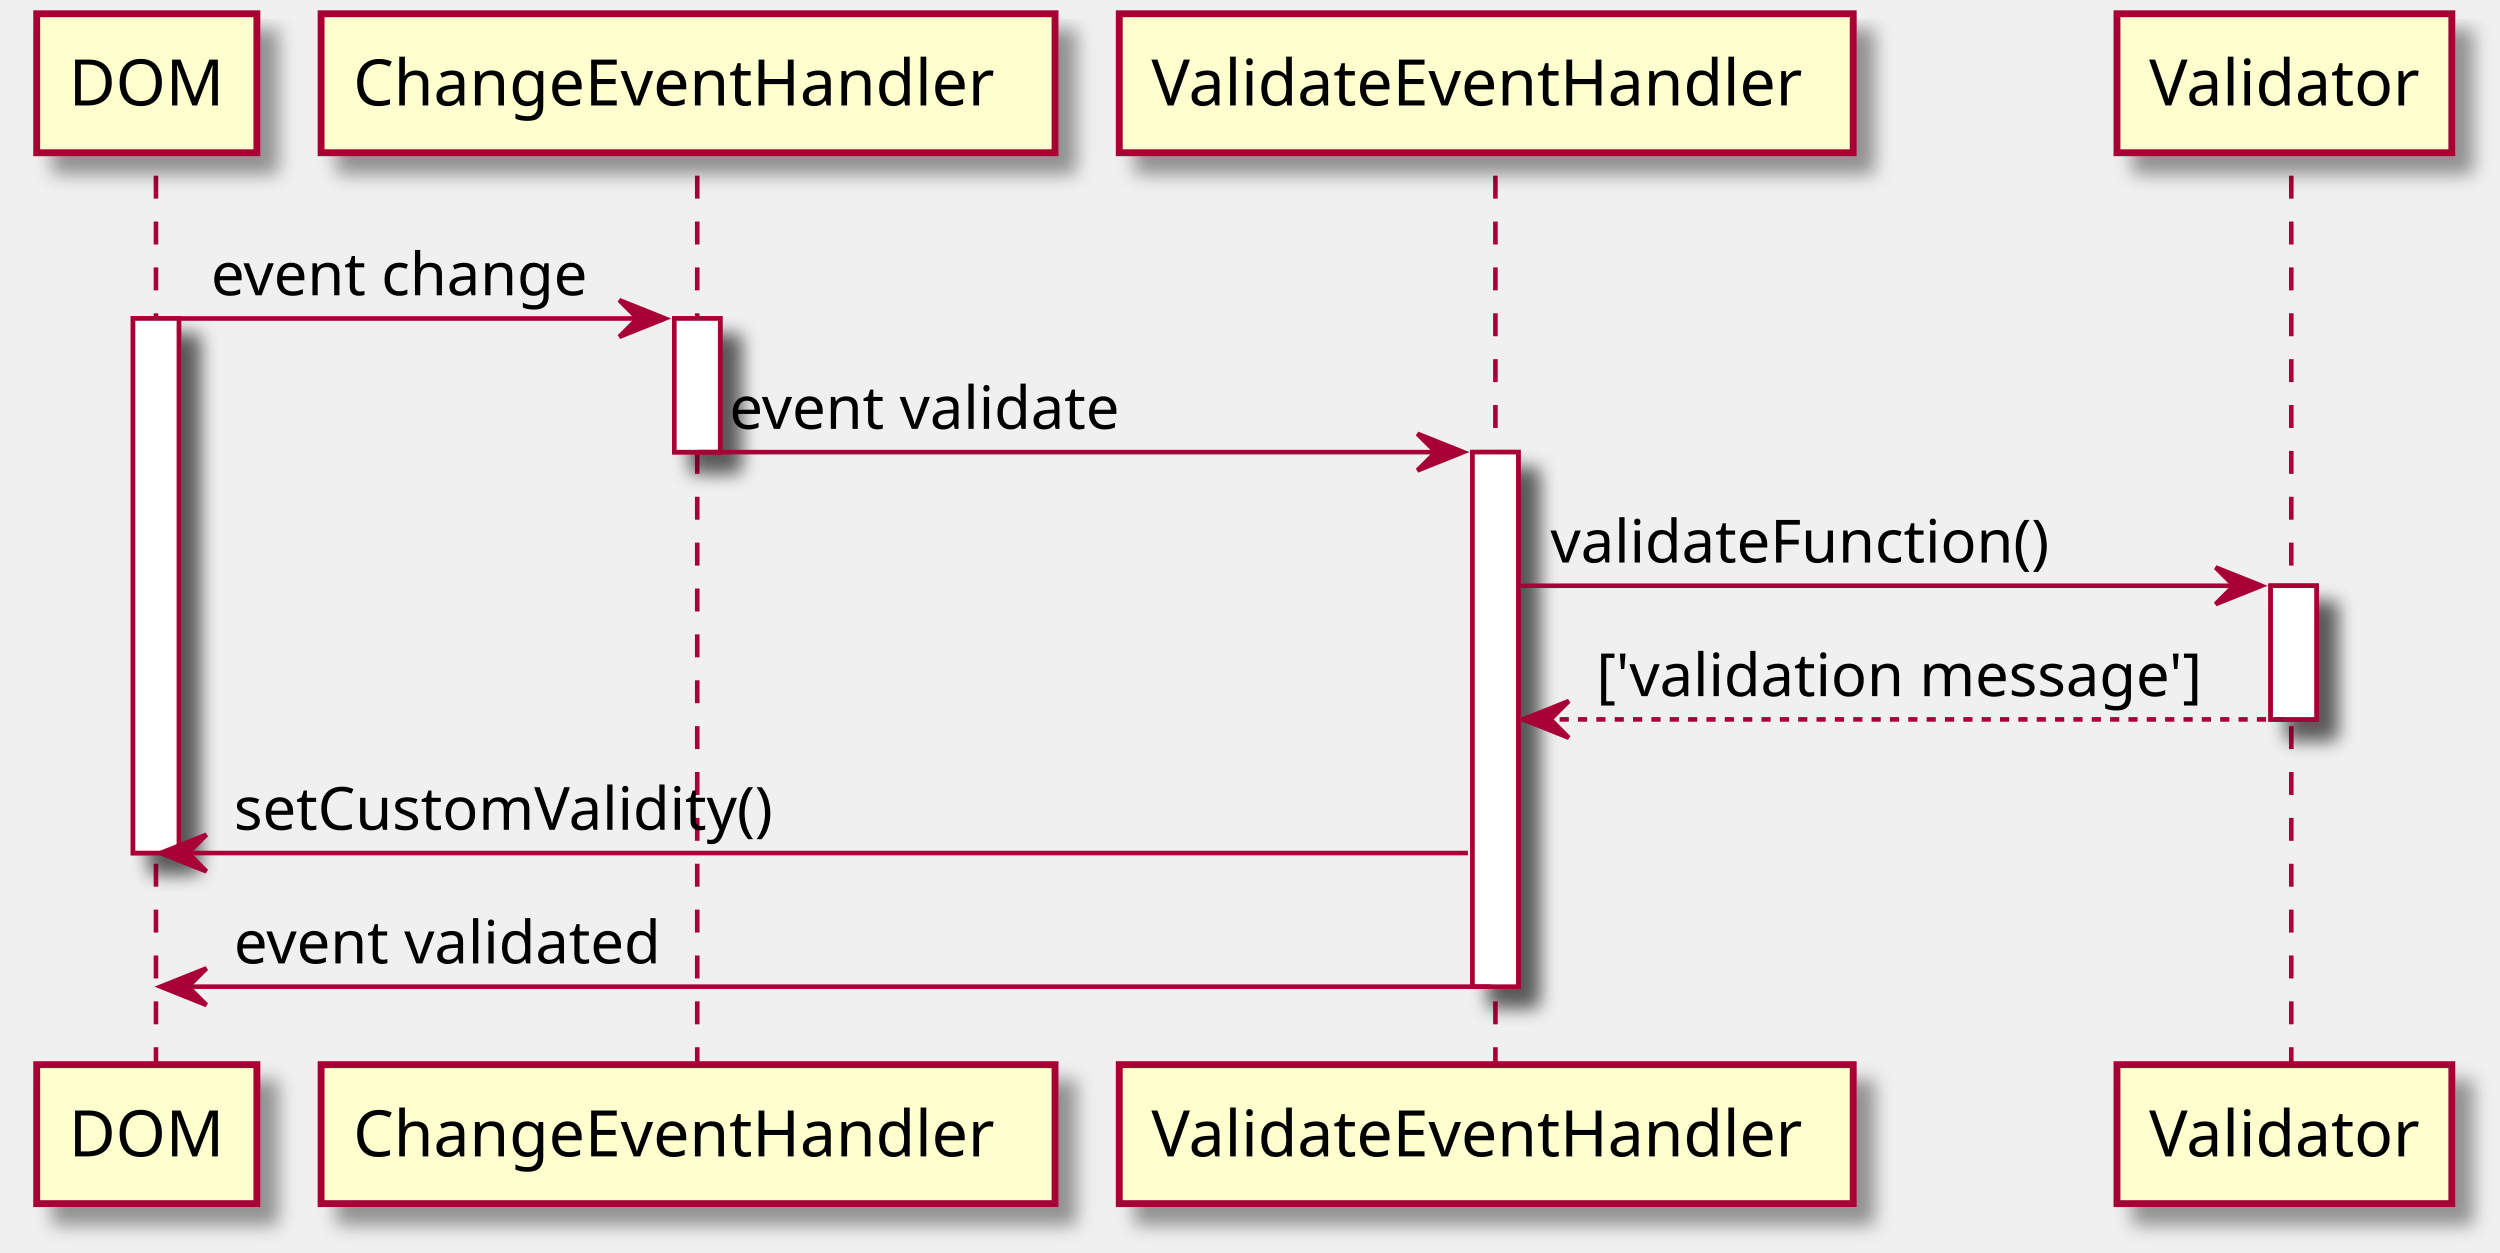
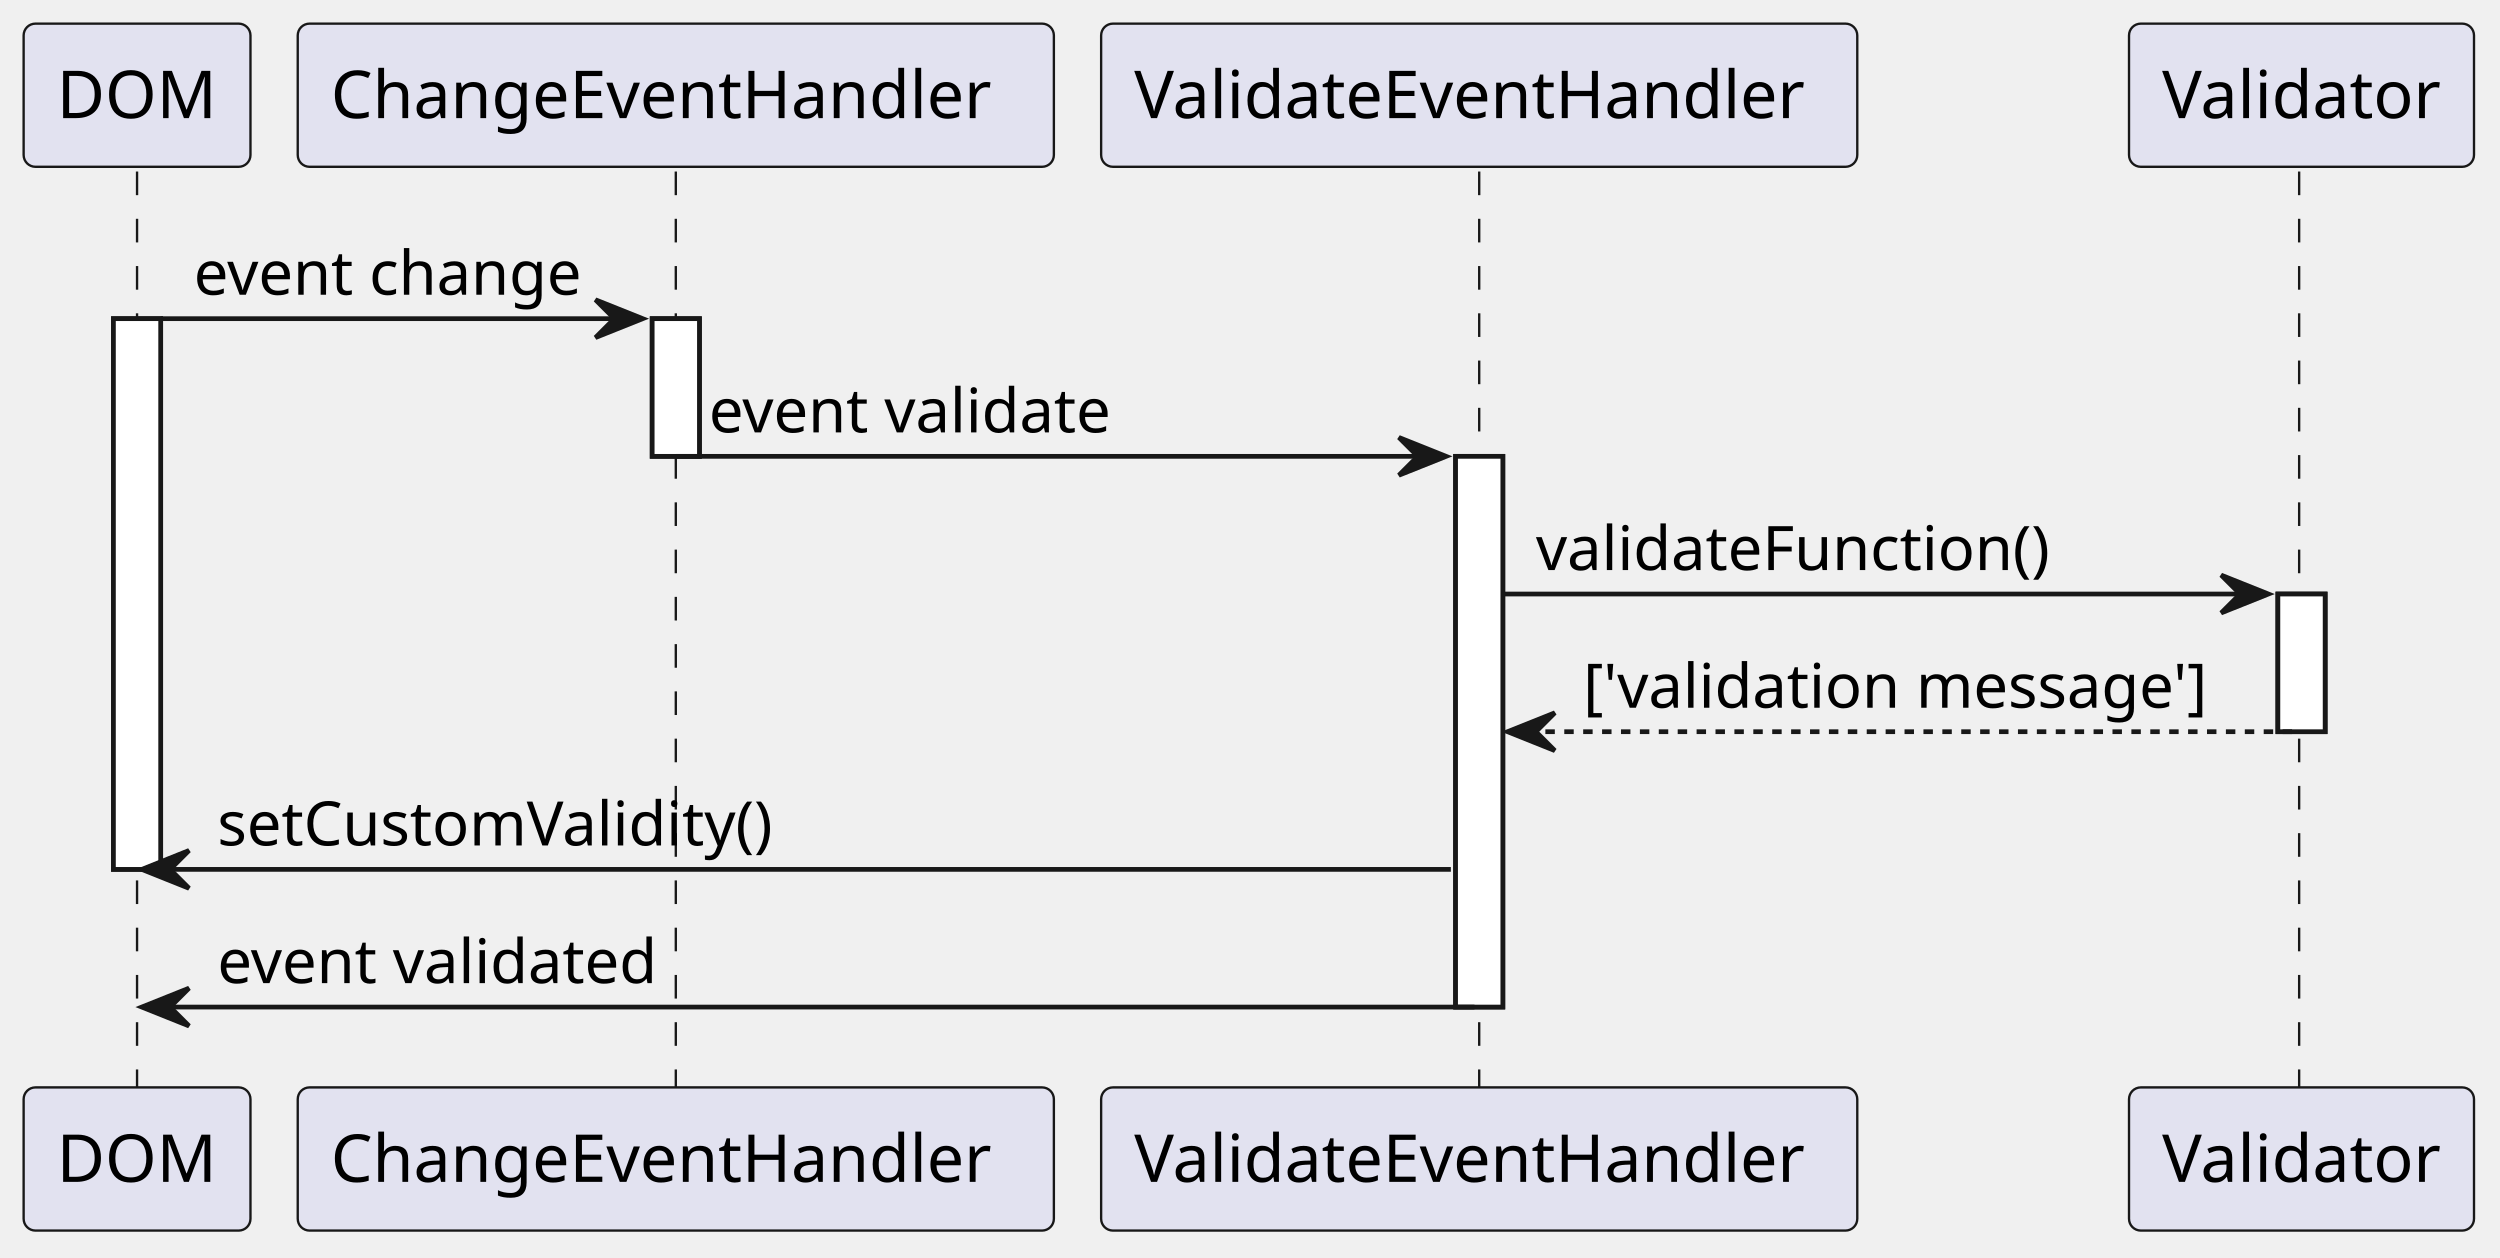
- <svg xmlns="http://www.w3.org/2000/svg" contentScriptType="application/ecmascript" contentStyleType="text/css" height="273px" preserveAspectRatio="none" style="width:545px;height:273px;" version="1.1" viewBox="0 0 545 273" width="545px" zoomAndPan="magnify">
-   <defs>
-     <filter height="300%" id="f1j5am9qyn76ho" width="300%" x="-1" y="-1">
-       <feGaussianBlur result="blurOut" stdDeviation="2.0" />
-       <feColorMatrix in="blurOut" result="blurOut2" type="matrix" values="0 0 0 0 0 0 0 0 0 0 0 0 0 0 0 0 0 0 .4 0" />
-       <feOffset dx="4.0" dy="4.0" in="blurOut2" result="blurOut3" />
-       <feBlend in="SourceGraphic" in2="blurOut3" mode="normal" />
-     </filter>
-   </defs>
+ <svg xmlns="http://www.w3.org/2000/svg" contentStyleType="text/css" height="266px" preserveAspectRatio="none" style="width:529px;height:266px;background:#FFFFFF;" version="1.1" viewBox="0 0 529 266" width="529px" zoomAndPan="magnify">
+   <defs />
  <g>
-     <rect fill="#FFFFFF" filter="url(#f1j5am9qyn76ho)" height="116.531" style="stroke: #A80036; stroke-width: 1.0;" width="10" x="29" y="69.43" />
-     <rect fill="#FFFFFF" filter="url(#f1j5am9qyn76ho)" height="29.133" style="stroke: #A80036; stroke-width: 1.0;" width="10" x="147" y="69.43" />
-     <rect fill="#FFFFFF" filter="url(#f1j5am9qyn76ho)" height="116.531" style="stroke: #A80036; stroke-width: 1.0;" width="10" x="321" y="98.562" />
-     <rect fill="#FFFFFF" filter="url(#f1j5am9qyn76ho)" height="29.133" style="stroke: #A80036; stroke-width: 1.0;" width="10" x="495" y="127.695" />
-     <line style="stroke: #A80036; stroke-width: 1.0; stroke-dasharray: 5.0,5.0;" x1="34" x2="34" y1="38.297" y2="233.094" />
-     <line style="stroke: #A80036; stroke-width: 1.0; stroke-dasharray: 5.0,5.0;" x1="152" x2="152" y1="38.297" y2="233.094" />
-     <line style="stroke: #A80036; stroke-width: 1.0; stroke-dasharray: 5.0,5.0;" x1="326" x2="326" y1="38.297" y2="233.094" />
-     <line style="stroke: #A80036; stroke-width: 1.0; stroke-dasharray: 5.0,5.0;" x1="499.5" x2="499.5" y1="38.297" y2="233.094" />
-     <rect fill="#FEFECE" filter="url(#f1j5am9qyn76ho)" height="30.297" style="stroke: #A80036; stroke-width: 1.5;" width="48" x="8" y="3" />
-     <text fill="#000000" font-family="sans-serif" font-size="14" lengthAdjust="spacingAndGlyphs" textLength="34" x="15" y="22.995">DOM</text>
-     <rect fill="#FEFECE" filter="url(#f1j5am9qyn76ho)" height="30.297" style="stroke: #A80036; stroke-width: 1.5;" width="48" x="8" y="232.094" />
-     <text fill="#000000" font-family="sans-serif" font-size="14" lengthAdjust="spacingAndGlyphs" textLength="34" x="15" y="252.089">DOM</text>
-     <rect fill="#FEFECE" filter="url(#f1j5am9qyn76ho)" height="30.297" style="stroke: #A80036; stroke-width: 1.5;" width="160" x="70" y="3" />
-     <text fill="#000000" font-family="sans-serif" font-size="14" lengthAdjust="spacingAndGlyphs" textLength="146" x="77" y="22.995">ChangeEventHandler</text>
-     <rect fill="#FEFECE" filter="url(#f1j5am9qyn76ho)" height="30.297" style="stroke: #A80036; stroke-width: 1.5;" width="160" x="70" y="232.094" />
-     <text fill="#000000" font-family="sans-serif" font-size="14" lengthAdjust="spacingAndGlyphs" textLength="146" x="77" y="252.089">ChangeEventHandler</text>
-     <rect fill="#FEFECE" filter="url(#f1j5am9qyn76ho)" height="30.297" style="stroke: #A80036; stroke-width: 1.5;" width="160" x="244" y="3" />
-     <text fill="#000000" font-family="sans-serif" font-size="14" lengthAdjust="spacingAndGlyphs" textLength="146" x="251" y="22.995">ValidateEventHandler</text>
-     <rect fill="#FEFECE" filter="url(#f1j5am9qyn76ho)" height="30.297" style="stroke: #A80036; stroke-width: 1.5;" width="160" x="244" y="232.094" />
-     <text fill="#000000" font-family="sans-serif" font-size="14" lengthAdjust="spacingAndGlyphs" textLength="146" x="251" y="252.089">ValidateEventHandler</text>
-     <rect fill="#FEFECE" filter="url(#f1j5am9qyn76ho)" height="30.297" style="stroke: #A80036; stroke-width: 1.5;" width="73" x="461.5" y="3" />
-     <text fill="#000000" font-family="sans-serif" font-size="14" lengthAdjust="spacingAndGlyphs" textLength="59" x="468.5" y="22.995">Validator</text>
-     <rect fill="#FEFECE" filter="url(#f1j5am9qyn76ho)" height="30.297" style="stroke: #A80036; stroke-width: 1.5;" width="73" x="461.5" y="232.094" />
-     <text fill="#000000" font-family="sans-serif" font-size="14" lengthAdjust="spacingAndGlyphs" textLength="59" x="468.5" y="252.089">Validator</text>
-     <rect fill="#FFFFFF" filter="url(#f1j5am9qyn76ho)" height="116.531" style="stroke: #A80036; stroke-width: 1.0;" width="10" x="29" y="69.43" />
-     <rect fill="#FFFFFF" filter="url(#f1j5am9qyn76ho)" height="29.133" style="stroke: #A80036; stroke-width: 1.0;" width="10" x="147" y="69.43" />
-     <rect fill="#FFFFFF" filter="url(#f1j5am9qyn76ho)" height="116.531" style="stroke: #A80036; stroke-width: 1.0;" width="10" x="321" y="98.562" />
-     <rect fill="#FFFFFF" filter="url(#f1j5am9qyn76ho)" height="29.133" style="stroke: #A80036; stroke-width: 1.0;" width="10" x="495" y="127.695" />
-     <polygon fill="#A80036" points="135,65.43,145,69.43,135,73.43,139,69.43" style="stroke: #A80036; stroke-width: 1.0;" />
-     <line style="stroke: #A80036; stroke-width: 1.0;" x1="39" x2="141" y1="69.43" y2="69.43" />
-     <text fill="#000000" font-family="sans-serif" font-size="13" lengthAdjust="spacingAndGlyphs" textLength="87" x="46" y="64.364">event change</text>
-     <polygon fill="#A80036" points="309,94.562,319,98.562,309,102.562,313,98.562" style="stroke: #A80036; stroke-width: 1.0;" />
-     <line style="stroke: #A80036; stroke-width: 1.0;" x1="152" x2="315" y1="98.562" y2="98.562" />
-     <text fill="#000000" font-family="sans-serif" font-size="13" lengthAdjust="spacingAndGlyphs" textLength="90" x="159" y="93.497">event validate</text>
-     <polygon fill="#A80036" points="483,123.695,493,127.695,483,131.695,487,127.695" style="stroke: #A80036; stroke-width: 1.0;" />
-     <line style="stroke: #A80036; stroke-width: 1.0;" x1="331" x2="489" y1="127.695" y2="127.695" />
-     <text fill="#000000" font-family="sans-serif" font-size="13" lengthAdjust="spacingAndGlyphs" textLength="114" x="338" y="122.629">validateFunction()</text>
-     <polygon fill="#A80036" points="342,152.828,332,156.828,342,160.828,338,156.828" style="stroke: #A80036; stroke-width: 1.0;" />
-     <line style="stroke: #A80036; stroke-width: 1.0; stroke-dasharray: 2.0,2.0;" x1="336" x2="499" y1="156.828" y2="156.828" />
-     <text fill="#000000" font-family="sans-serif" font-size="13" lengthAdjust="spacingAndGlyphs" textLength="140" x="348" y="151.762">['validation message']</text>
-     <polygon fill="#A80036" points="45,181.961,35,185.961,45,189.961,41,185.961" style="stroke: #A80036; stroke-width: 1.0;" />
-     <line style="stroke: #A80036; stroke-width: 1.0;" x1="39" x2="320" y1="185.961" y2="185.961" />
-     <text fill="#000000" font-family="sans-serif" font-size="13" lengthAdjust="spacingAndGlyphs" textLength="126" x="51" y="180.895">setCustomValidity()</text>
-     <polygon fill="#A80036" points="45,211.094,35,215.094,45,219.094,41,215.094" style="stroke: #A80036; stroke-width: 1.0;" />
-     <line style="stroke: #A80036; stroke-width: 1.0;" x1="39" x2="325" y1="215.094" y2="215.094" />
-     <text fill="#000000" font-family="sans-serif" font-size="13" lengthAdjust="spacingAndGlyphs" textLength="98" x="51" y="210.028">event validated</text>
+     <rect fill="#FFFFFF" height="116.531" style="stroke:#181818;stroke-width:1.0;" width="10" x="24" y="67.43" />
+     <rect fill="#FFFFFF" height="29.133" style="stroke:#181818;stroke-width:1.0;" width="10" x="138" y="67.43" />
+     <rect fill="#FFFFFF" height="116.531" style="stroke:#181818;stroke-width:1.0;" width="10" x="308" y="96.562" />
+     <rect fill="#FFFFFF" height="29.133" style="stroke:#181818;stroke-width:1.0;" width="10" x="482" y="125.695" />
+     <line style="stroke:#181818;stroke-width:0.5;stroke-dasharray:5.0,5.0;" x1="29" x2="29" y1="36.297" y2="231.094" />
+     <line style="stroke:#181818;stroke-width:0.5;stroke-dasharray:5.0,5.0;" x1="143" x2="143" y1="36.297" y2="231.094" />
+     <line style="stroke:#181818;stroke-width:0.5;stroke-dasharray:5.0,5.0;" x1="313" x2="313" y1="36.297" y2="231.094" />
+     <line style="stroke:#181818;stroke-width:0.5;stroke-dasharray:5.0,5.0;" x1="486.5" x2="486.5" y1="36.297" y2="231.094" />
+     <rect fill="#E2E2F0" height="30.297" rx="2.5" ry="2.5" style="stroke:#181818;stroke-width:0.5;" width="48" x="5" y="5" />
+     <text fill="#000000" font-family="sans-serif" font-size="14" lengthAdjust="spacing" textLength="34" x="12" y="24.995">DOM</text>
+     <rect fill="#E2E2F0" height="30.297" rx="2.5" ry="2.5" style="stroke:#181818;stroke-width:0.5;" width="48" x="5" y="230.094" />
+     <text fill="#000000" font-family="sans-serif" font-size="14" lengthAdjust="spacing" textLength="34" x="12" y="250.089">DOM</text>
+     <rect fill="#E2E2F0" height="30.297" rx="2.5" ry="2.5" style="stroke:#181818;stroke-width:0.5;" width="160" x="63" y="5" />
+     <text fill="#000000" font-family="sans-serif" font-size="14" lengthAdjust="spacing" textLength="146" x="70" y="24.995">ChangeEventHandler</text>
+     <rect fill="#E2E2F0" height="30.297" rx="2.5" ry="2.5" style="stroke:#181818;stroke-width:0.5;" width="160" x="63" y="230.094" />
+     <text fill="#000000" font-family="sans-serif" font-size="14" lengthAdjust="spacing" textLength="146" x="70" y="250.089">ChangeEventHandler</text>
+     <rect fill="#E2E2F0" height="30.297" rx="2.5" ry="2.5" style="stroke:#181818;stroke-width:0.5;" width="160" x="233" y="5" />
+     <text fill="#000000" font-family="sans-serif" font-size="14" lengthAdjust="spacing" textLength="146" x="240" y="24.995">ValidateEventHandler</text>
+     <rect fill="#E2E2F0" height="30.297" rx="2.5" ry="2.5" style="stroke:#181818;stroke-width:0.5;" width="160" x="233" y="230.094" />
+     <text fill="#000000" font-family="sans-serif" font-size="14" lengthAdjust="spacing" textLength="146" x="240" y="250.089">ValidateEventHandler</text>
+     <rect fill="#E2E2F0" height="30.297" rx="2.5" ry="2.5" style="stroke:#181818;stroke-width:0.5;" width="73" x="450.5" y="5" />
+     <text fill="#000000" font-family="sans-serif" font-size="14" lengthAdjust="spacing" textLength="59" x="457.5" y="24.995">Validator</text>
+     <rect fill="#E2E2F0" height="30.297" rx="2.5" ry="2.5" style="stroke:#181818;stroke-width:0.5;" width="73" x="450.5" y="230.094" />
+     <text fill="#000000" font-family="sans-serif" font-size="14" lengthAdjust="spacing" textLength="59" x="457.5" y="250.089">Validator</text>
+     <rect fill="#FFFFFF" height="116.531" style="stroke:#181818;stroke-width:1.0;" width="10" x="24" y="67.43" />
+     <rect fill="#FFFFFF" height="29.133" style="stroke:#181818;stroke-width:1.0;" width="10" x="138" y="67.43" />
+     <rect fill="#FFFFFF" height="116.531" style="stroke:#181818;stroke-width:1.0;" width="10" x="308" y="96.562" />
+     <rect fill="#FFFFFF" height="29.133" style="stroke:#181818;stroke-width:1.0;" width="10" x="482" y="125.695" />
+     <polygon fill="#181818" points="126,63.43,136,67.43,126,71.43,130,67.43" style="stroke:#181818;stroke-width:1.0;" />
+     <line style="stroke:#181818;stroke-width:1.0;" x1="34" x2="132" y1="67.43" y2="67.43" />
+     <text fill="#000000" font-family="sans-serif" font-size="13" lengthAdjust="spacing" textLength="87" x="41" y="62.364">event change</text>
+     <polygon fill="#181818" points="296,92.562,306,96.562,296,100.562,300,96.562" style="stroke:#181818;stroke-width:1.0;" />
+     <line style="stroke:#181818;stroke-width:1.0;" x1="143" x2="302" y1="96.562" y2="96.562" />
+     <text fill="#000000" font-family="sans-serif" font-size="13" lengthAdjust="spacing" textLength="90" x="150" y="91.497">event validate</text>
+     <polygon fill="#181818" points="470,121.695,480,125.695,470,129.695,474,125.695" style="stroke:#181818;stroke-width:1.0;" />
+     <line style="stroke:#181818;stroke-width:1.0;" x1="318" x2="476" y1="125.695" y2="125.695" />
+     <text fill="#000000" font-family="sans-serif" font-size="13" lengthAdjust="spacing" textLength="114" x="325" y="120.629">validateFunction()</text>
+     <polygon fill="#181818" points="329,150.828,319,154.828,329,158.828,325,154.828" style="stroke:#181818;stroke-width:1.0;" />
+     <line style="stroke:#181818;stroke-width:1.0;stroke-dasharray:2.0,2.0;" x1="323" x2="486" y1="154.828" y2="154.828" />
+     <text fill="#000000" font-family="sans-serif" font-size="13" lengthAdjust="spacing" textLength="140" x="335" y="149.762">['validation message']</text>
+     <polygon fill="#181818" points="40,179.961,30,183.961,40,187.961,36,183.961" style="stroke:#181818;stroke-width:1.0;" />
+     <line style="stroke:#181818;stroke-width:1.0;" x1="34" x2="307" y1="183.961" y2="183.961" />
+     <text fill="#000000" font-family="sans-serif" font-size="13" lengthAdjust="spacing" textLength="126" x="46" y="178.895">setCustomValidity()</text>
+     <polygon fill="#181818" points="40,209.094,30,213.094,40,217.094,36,213.094" style="stroke:#181818;stroke-width:1.0;" />
+     <line style="stroke:#181818;stroke-width:1.0;" x1="34" x2="312" y1="213.094" y2="213.094" />
+     <text fill="#000000" font-family="sans-serif" font-size="13" lengthAdjust="spacing" textLength="98" x="46" y="208.028">event validated</text>
  </g>
</svg>
